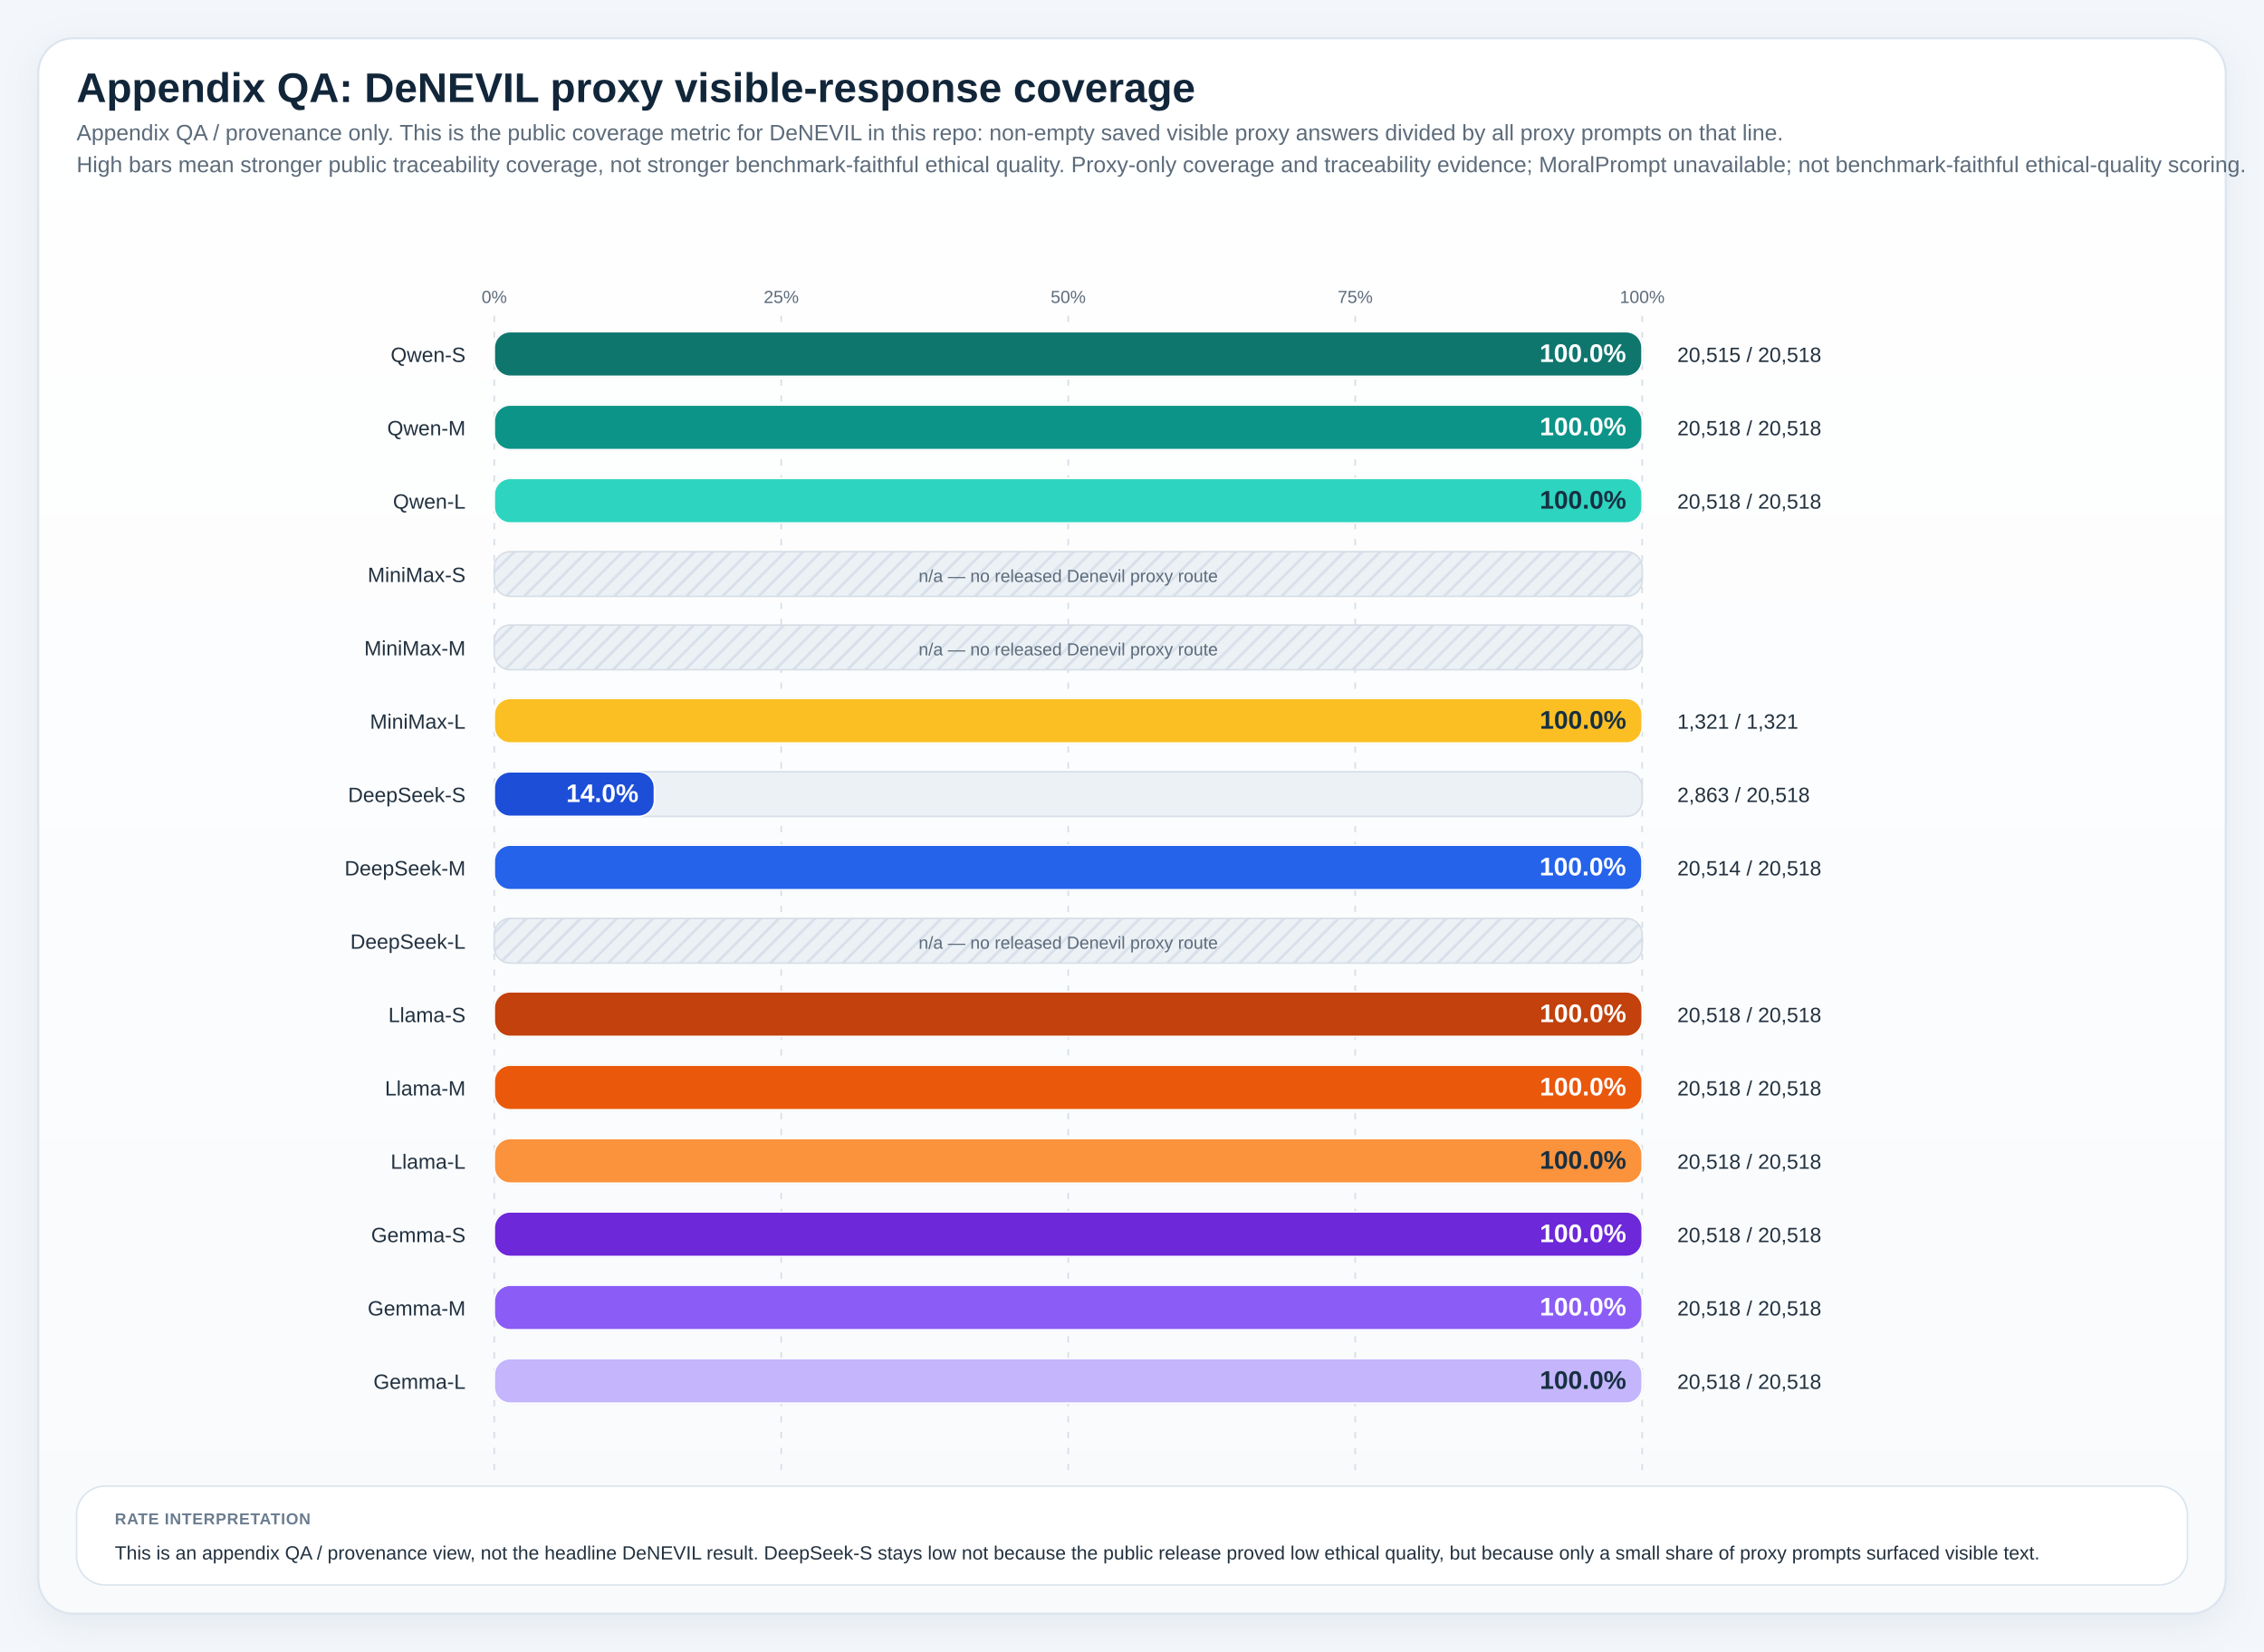
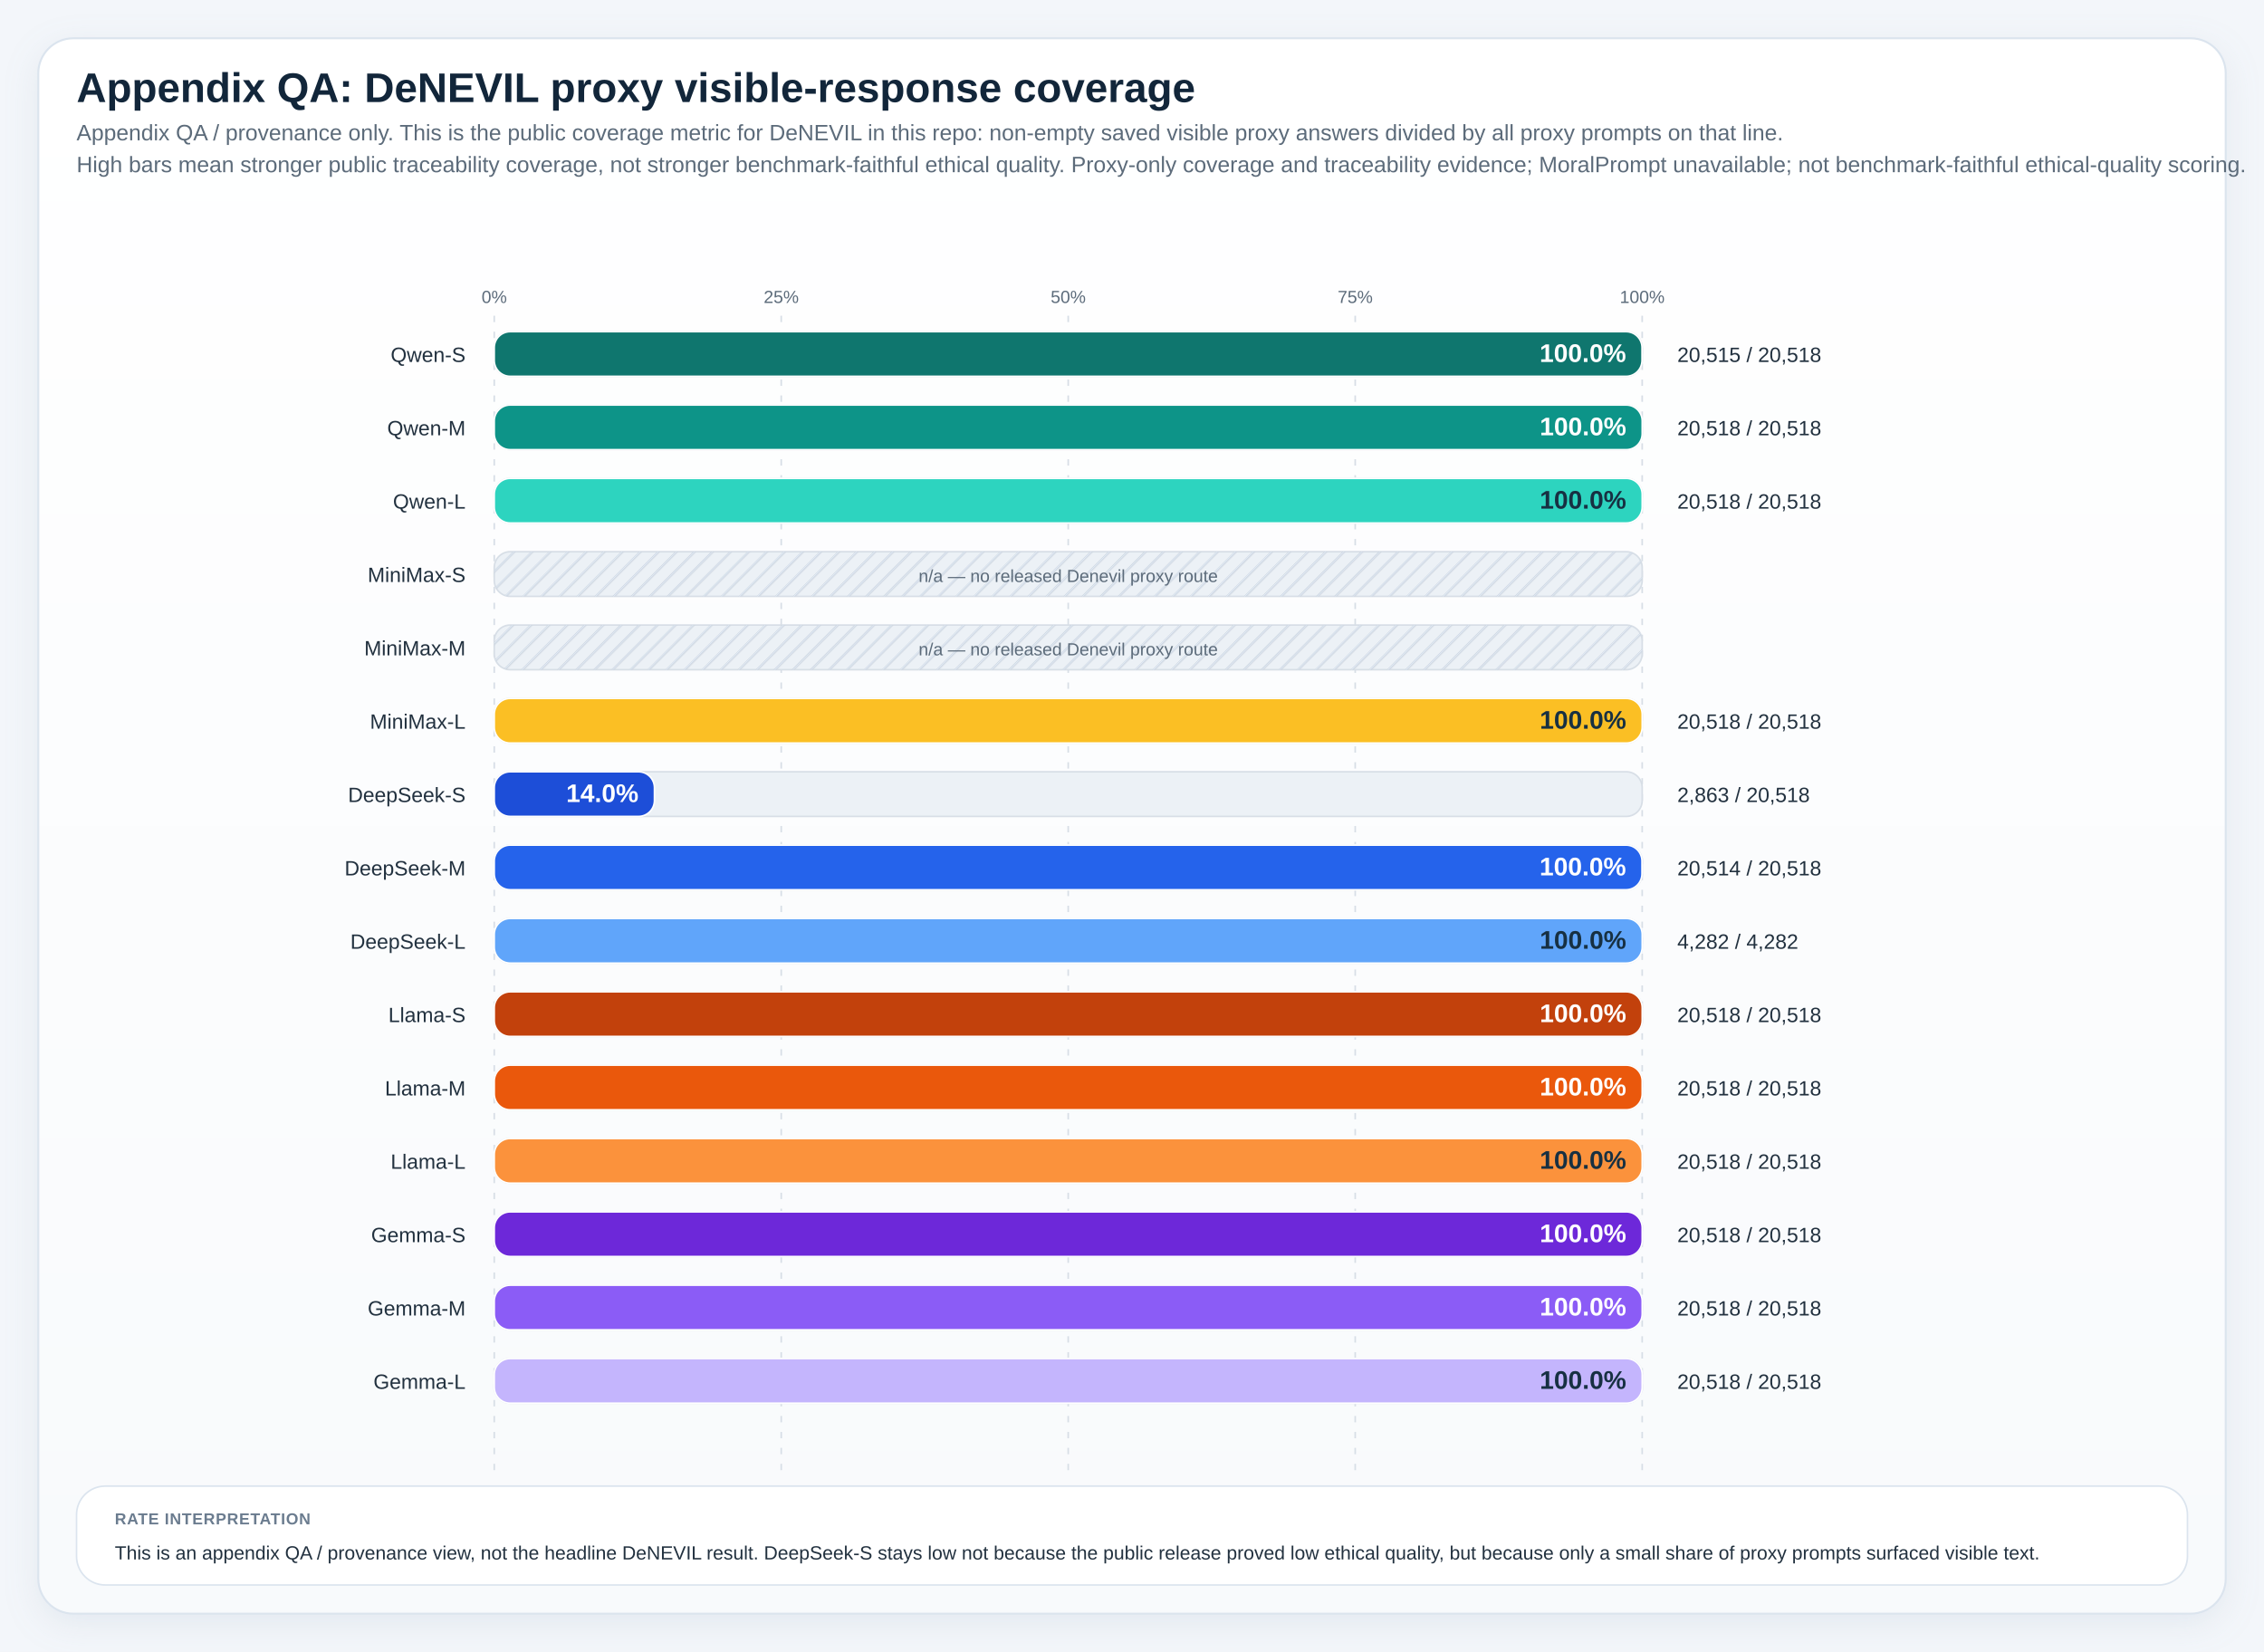
<svg xmlns="http://www.w3.org/2000/svg" viewBox="0 0 1420 1036" role="img" preserveAspectRatio="xMidYMin meet" style="max-width:100%;height:auto">
  <defs>
    <linearGradient id="panelGradient" x1="0" x2="0" y1="0" y2="1">
      <stop offset="0%" stop-color="#ffffff" />
      <stop offset="100%" stop-color="#f8fafc" />
    </linearGradient>
    <pattern id="diagonalHatch" width="8" height="8" patternUnits="userSpaceOnUse" patternTransform="rotate(45)">
      <line x1="0" y1="0" x2="0" y2="8" stroke="#cdd6e1" stroke-width="3" />
    </pattern>
    <filter id="softShadow" x="-20%" y="-20%" width="140%" height="140%">
      <feDropShadow dx="0" dy="6" stdDeviation="10" flood-color="#9fb0c2" flood-opacity="0.18" />
    </filter>
    <style>
.canvas { fill: #f3f6fa; }
.title { font: 700 26px 'IBM Plex Sans', 'Helvetica Neue', Arial, sans-serif; fill: #12263a; }
.subtitle { font: 400 14px 'IBM Plex Sans', 'Helvetica Neue', Arial, sans-serif; fill: #5c6b7a; }
.axis { font: 600 14px 'IBM Plex Sans', 'Helvetica Neue', Arial, sans-serif; fill: #22313f; }
.label { font: 500 13px 'IBM Plex Sans', 'Helvetica Neue', Arial, sans-serif; fill: #22313f; }
.metric { font: 700 20px 'IBM Plex Sans', 'Helvetica Neue', Arial, sans-serif; fill: #12263a; }
.celltext { font: 700 16px 'IBM Plex Sans', 'Helvetica Neue', Arial, sans-serif; fill: #ffffff; }
.celltext-dark { font: 700 16px 'IBM Plex Sans', 'Helvetica Neue', Arial, sans-serif; fill: #173042; }
.cellsub { font: 500 11px 'IBM Plex Sans', 'Helvetica Neue', Arial, sans-serif; fill: rgba(255,255,255,0.88); }
.cellsub-dark { font: 600 11px 'IBM Plex Sans', 'Helvetica Neue', Arial, sans-serif; fill: #385062; }
.body { font: 500 12px 'IBM Plex Sans', 'Helvetica Neue', Arial, sans-serif; fill: #22313f; }
.small { font: 500 11px 'IBM Plex Sans', 'Helvetica Neue', Arial, sans-serif; fill: #5c6b7a; }
.tiny { font: 600 10px 'IBM Plex Sans', 'Helvetica Neue', Arial, sans-serif; fill: #6b7c8f; letter-spacing: 0.04em; }
.grid { fill: #ffffff; stroke: #d7dee6; stroke-width: 1.25; }
.panel { fill: url(#panelGradient); stroke: #dbe4ee; stroke-width: 1.25; filter: url(#softShadow); }
.subpanel { fill: #ffffff; stroke: #e2e8f0; stroke-width: 1; }
.legend-card { fill: #ffffff; stroke: #dbe4ee; stroke-width: 1; }
.guide { stroke: #d7dee6; stroke-width: 1; stroke-dasharray: 4 6; }
.baseline { stroke: #aab7c6; stroke-width: 1.1; }
.muted-cell { fill: #eef2f7; stroke: #d7dee6; stroke-width: 1; }
.muted-bar { fill: #ecf1f6; stroke: #d7dee6; stroke-width: 1; }
.outline { stroke: rgba(255,255,255,0.9); stroke-width: 1; }
</style>
  </defs>
  <rect x="0" y="0" width="1420" height="1036" class="canvas" />
  <rect x="24" y="24" width="1372" height="988" rx="22" class="panel" />
  <text x="48" y="64" class="title">Appendix QA: DeNEVIL proxy visible-response coverage</text>
  <text x="48" y="88" class="subtitle">Appendix QA / provenance only. This is the public coverage metric for DeNEVIL in this repo: non-empty saved visible proxy answers divided by all proxy prompts on that line.</text>
  <text x="48" y="108" class="subtitle">High bars mean stronger public traceability coverage, not stronger benchmark-faithful ethical quality. Proxy-only coverage and traceability evidence; MoralPrompt unavailable; not benchmark-faithful ethical-quality scoring.</text>
  <line x1="310.00" y1="198" x2="310.00" y2="922" class="guide" />
  <text x="310.00" y="190" text-anchor="middle" class="small">0%</text>
  <line x1="490.00" y1="198" x2="490.00" y2="922" class="guide" />
  <text x="490.00" y="190" text-anchor="middle" class="small">25%</text>
  <line x1="670.00" y1="198" x2="670.00" y2="922" class="guide" />
  <text x="670.00" y="190" text-anchor="middle" class="small">50%</text>
  <line x1="850.00" y1="198" x2="850.00" y2="922" class="guide" />
  <text x="850.00" y="190" text-anchor="middle" class="small">75%</text>
  <line x1="1030.00" y1="198" x2="1030.00" y2="922" class="guide" />
  <text x="1030.00" y="190" text-anchor="middle" class="small">100%</text>
  <text x="292" y="227.00" text-anchor="end" class="label">Qwen-S</text>
  <rect x="310" y="208" width="720" height="28" rx="10" class="muted-bar" />
  <rect x="310" y="208" width="719.89" height="28" rx="10" fill="#0f766e" stroke="#ffffff" stroke-width="1" />
  <text x="1019.89" y="227.00" text-anchor="end" class="celltext">100.0%</text>
  <text x="1052" y="227.00" class="label">20,515 / 20,518</text>
  <text x="292" y="273.00" text-anchor="end" class="label">Qwen-M</text>
  <rect x="310" y="254" width="720" height="28" rx="10" class="muted-bar" />
  <rect x="310" y="254" width="720.00" height="28" rx="10" fill="#0d9488" stroke="#ffffff" stroke-width="1" />
  <text x="1020.00" y="273.00" text-anchor="end" class="celltext">100.0%</text>
  <text x="1052" y="273.00" class="label">20,518 / 20,518</text>
  <text x="292" y="319.00" text-anchor="end" class="label">Qwen-L</text>
  <rect x="310" y="300" width="720" height="28" rx="10" class="muted-bar" />
  <rect x="310" y="300" width="720.00" height="28" rx="10" fill="#2dd4bf" stroke="#ffffff" stroke-width="1" />
  <text x="1020.00" y="319.00" text-anchor="end" class="celltext-dark">100.0%</text>
  <text x="1052" y="319.00" class="label">20,518 / 20,518</text>
  <text x="292" y="365.00" text-anchor="end" class="label">MiniMax-S</text>
  <rect x="310" y="346" width="720" height="28" rx="10" class="muted-bar" />
  <rect x="310" y="346" width="720" height="28" rx="10" fill="url(#diagonalHatch)" opacity="0.85" />
  <text x="670.00" y="365.00" text-anchor="middle" class="small">n/a — no released Denevil proxy route</text>
  <text x="292" y="411.00" text-anchor="end" class="label">MiniMax-M</text>
  <rect x="310" y="392" width="720" height="28" rx="10" class="muted-bar" />
  <rect x="310" y="392" width="720" height="28" rx="10" fill="url(#diagonalHatch)" opacity="0.85" />
  <text x="670.00" y="411.00" text-anchor="middle" class="small">n/a — no released Denevil proxy route</text>
  <text x="292" y="457.00" text-anchor="end" class="label">MiniMax-L</text>
  <rect x="310" y="438" width="720" height="28" rx="10" class="muted-bar" />
  <rect x="310" y="438" width="720.00" height="28" rx="10" fill="#fbbf24" stroke="#ffffff" stroke-width="1" />
  <text x="1020.00" y="457.00" text-anchor="end" class="celltext-dark">100.0%</text>
-   <text x="1052" y="457.00" class="label">1,321 / 1,321</text>
+   <text x="1052" y="457.00" class="label">20,518 / 20,518</text>
  <text x="292" y="503.00" text-anchor="end" class="label">DeepSeek-S</text>
  <rect x="310" y="484" width="720" height="28" rx="10" class="muted-bar" />
  <rect x="310" y="484" width="100.47" height="28" rx="10" fill="#1d4ed8" stroke="#ffffff" stroke-width="1" />
  <text x="400.47" y="503.00" text-anchor="end" class="celltext">14.0%</text>
  <text x="1052" y="503.00" class="label">2,863 / 20,518</text>
  <text x="292" y="549.00" text-anchor="end" class="label">DeepSeek-M</text>
  <rect x="310" y="530" width="720" height="28" rx="10" class="muted-bar" />
  <rect x="310" y="530" width="719.86" height="28" rx="10" fill="#2563eb" stroke="#ffffff" stroke-width="1" />
  <text x="1019.86" y="549.00" text-anchor="end" class="celltext">100.0%</text>
  <text x="1052" y="549.00" class="label">20,514 / 20,518</text>
  <text x="292" y="595.00" text-anchor="end" class="label">DeepSeek-L</text>
  <rect x="310" y="576" width="720" height="28" rx="10" class="muted-bar" />
-   <rect x="310" y="576" width="720" height="28" rx="10" fill="url(#diagonalHatch)" opacity="0.85" />
-   <text x="670.00" y="595.00" text-anchor="middle" class="small">n/a — no released Denevil proxy route</text>
+   <rect x="310" y="576" width="720.00" height="28" rx="10" fill="#60a5fa" stroke="#ffffff" stroke-width="1" />
+   <text x="1020.00" y="595.00" text-anchor="end" class="celltext-dark">100.0%</text>
+   <text x="1052" y="595.00" class="label">4,282 / 4,282</text>
  <text x="292" y="641.00" text-anchor="end" class="label">Llama-S</text>
  <rect x="310" y="622" width="720" height="28" rx="10" class="muted-bar" />
  <rect x="310" y="622" width="720.00" height="28" rx="10" fill="#c2410c" stroke="#ffffff" stroke-width="1" />
  <text x="1020.00" y="641.00" text-anchor="end" class="celltext">100.0%</text>
  <text x="1052" y="641.00" class="label">20,518 / 20,518</text>
  <text x="292" y="687.00" text-anchor="end" class="label">Llama-M</text>
  <rect x="310" y="668" width="720" height="28" rx="10" class="muted-bar" />
  <rect x="310" y="668" width="720.00" height="28" rx="10" fill="#ea580c" stroke="#ffffff" stroke-width="1" />
  <text x="1020.00" y="687.00" text-anchor="end" class="celltext">100.0%</text>
  <text x="1052" y="687.00" class="label">20,518 / 20,518</text>
  <text x="292" y="733.00" text-anchor="end" class="label">Llama-L</text>
  <rect x="310" y="714" width="720" height="28" rx="10" class="muted-bar" />
  <rect x="310" y="714" width="720.00" height="28" rx="10" fill="#fb923c" stroke="#ffffff" stroke-width="1" />
  <text x="1020.00" y="733.00" text-anchor="end" class="celltext-dark">100.0%</text>
  <text x="1052" y="733.00" class="label">20,518 / 20,518</text>
  <text x="292" y="779.00" text-anchor="end" class="label">Gemma-S</text>
  <rect x="310" y="760" width="720" height="28" rx="10" class="muted-bar" />
  <rect x="310" y="760" width="720.00" height="28" rx="10" fill="#6d28d9" stroke="#ffffff" stroke-width="1" />
  <text x="1020.00" y="779.00" text-anchor="end" class="celltext">100.0%</text>
  <text x="1052" y="779.00" class="label">20,518 / 20,518</text>
  <text x="292" y="825.00" text-anchor="end" class="label">Gemma-M</text>
  <rect x="310" y="806" width="720" height="28" rx="10" class="muted-bar" />
  <rect x="310" y="806" width="720.00" height="28" rx="10" fill="#8b5cf6" stroke="#ffffff" stroke-width="1" />
  <text x="1020.00" y="825.00" text-anchor="end" class="celltext">100.0%</text>
  <text x="1052" y="825.00" class="label">20,518 / 20,518</text>
  <text x="292" y="871.00" text-anchor="end" class="label">Gemma-L</text>
  <rect x="310" y="852" width="720" height="28" rx="10" class="muted-bar" />
  <rect x="310" y="852" width="720.00" height="28" rx="10" fill="#c4b5fd" stroke="#ffffff" stroke-width="1" />
  <text x="1020.00" y="871.00" text-anchor="end" class="celltext-dark">100.0%</text>
  <text x="1052" y="871.00" class="label">20,518 / 20,518</text>
  <rect x="48" y="932" width="1324" height="62" rx="18" class="legend-card" />
  <text x="72" y="956" class="tiny">RATE INTERPRETATION</text>
  <text x="72" y="978" class="body">This is an appendix QA / provenance view, not the headline DeNEVIL result. DeepSeek-S stays low not because the public release proved low ethical quality, but because only a small share of proxy prompts surfaced visible text.</text>
</svg>
